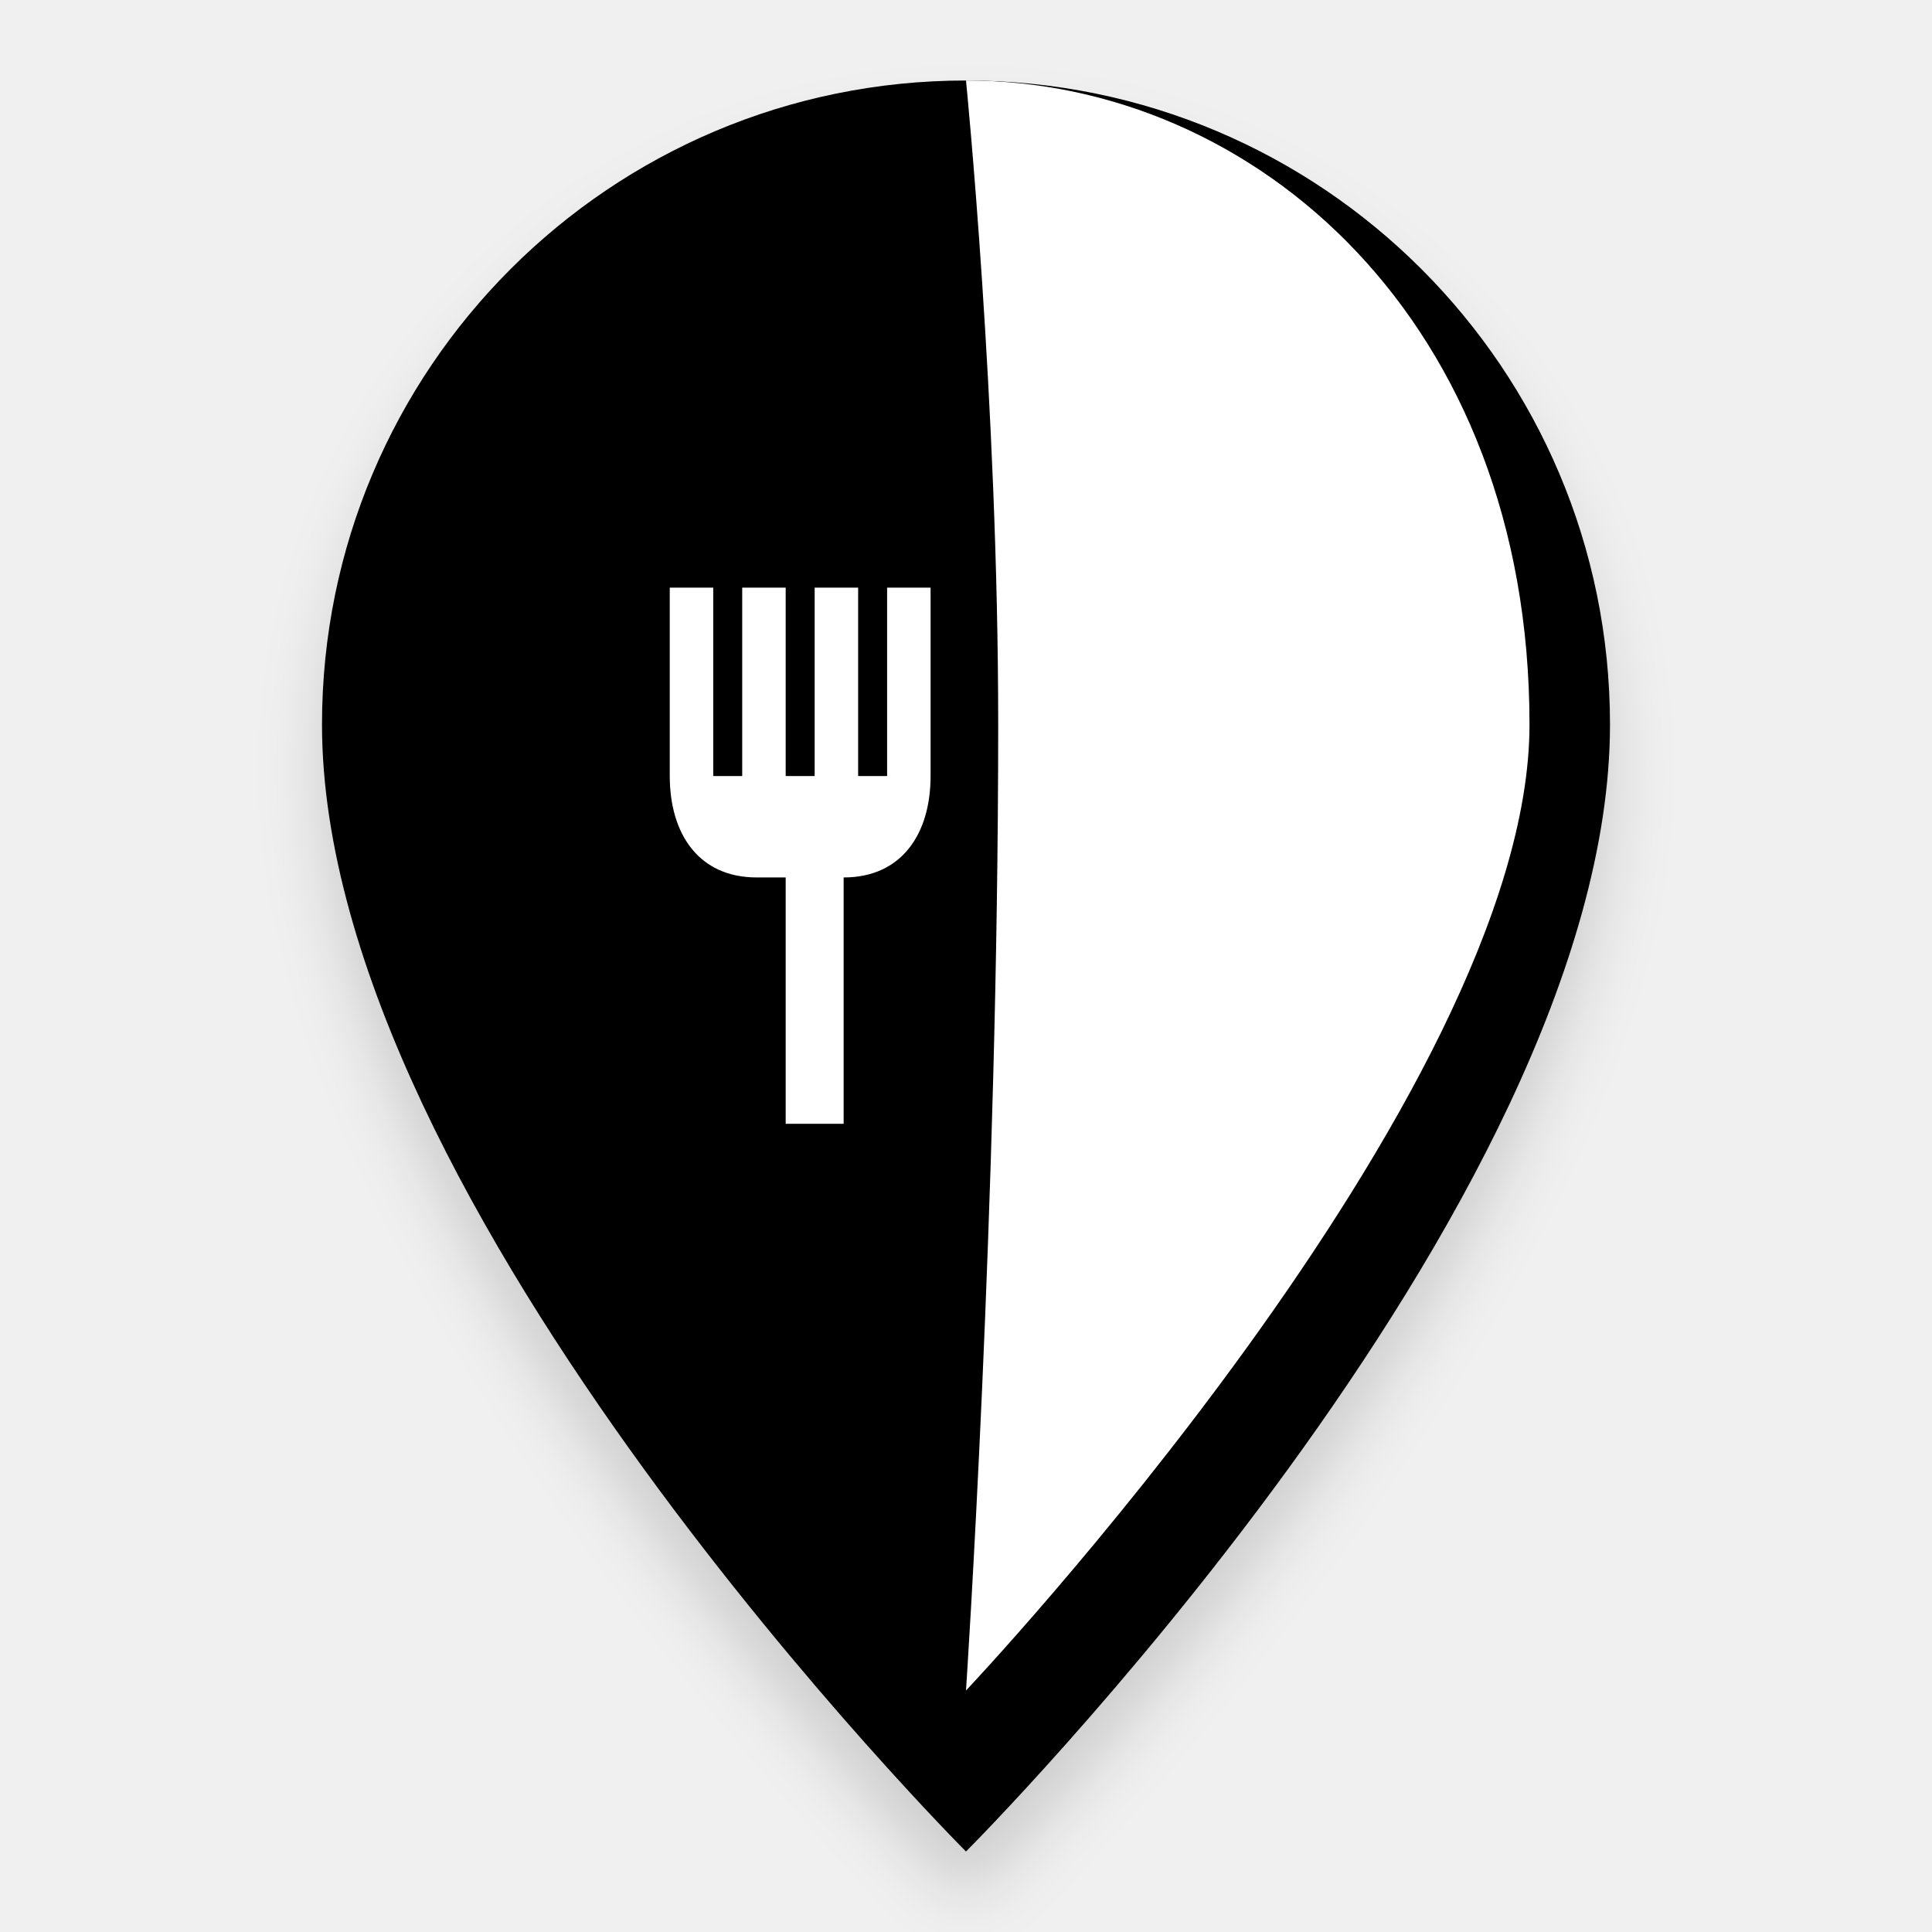
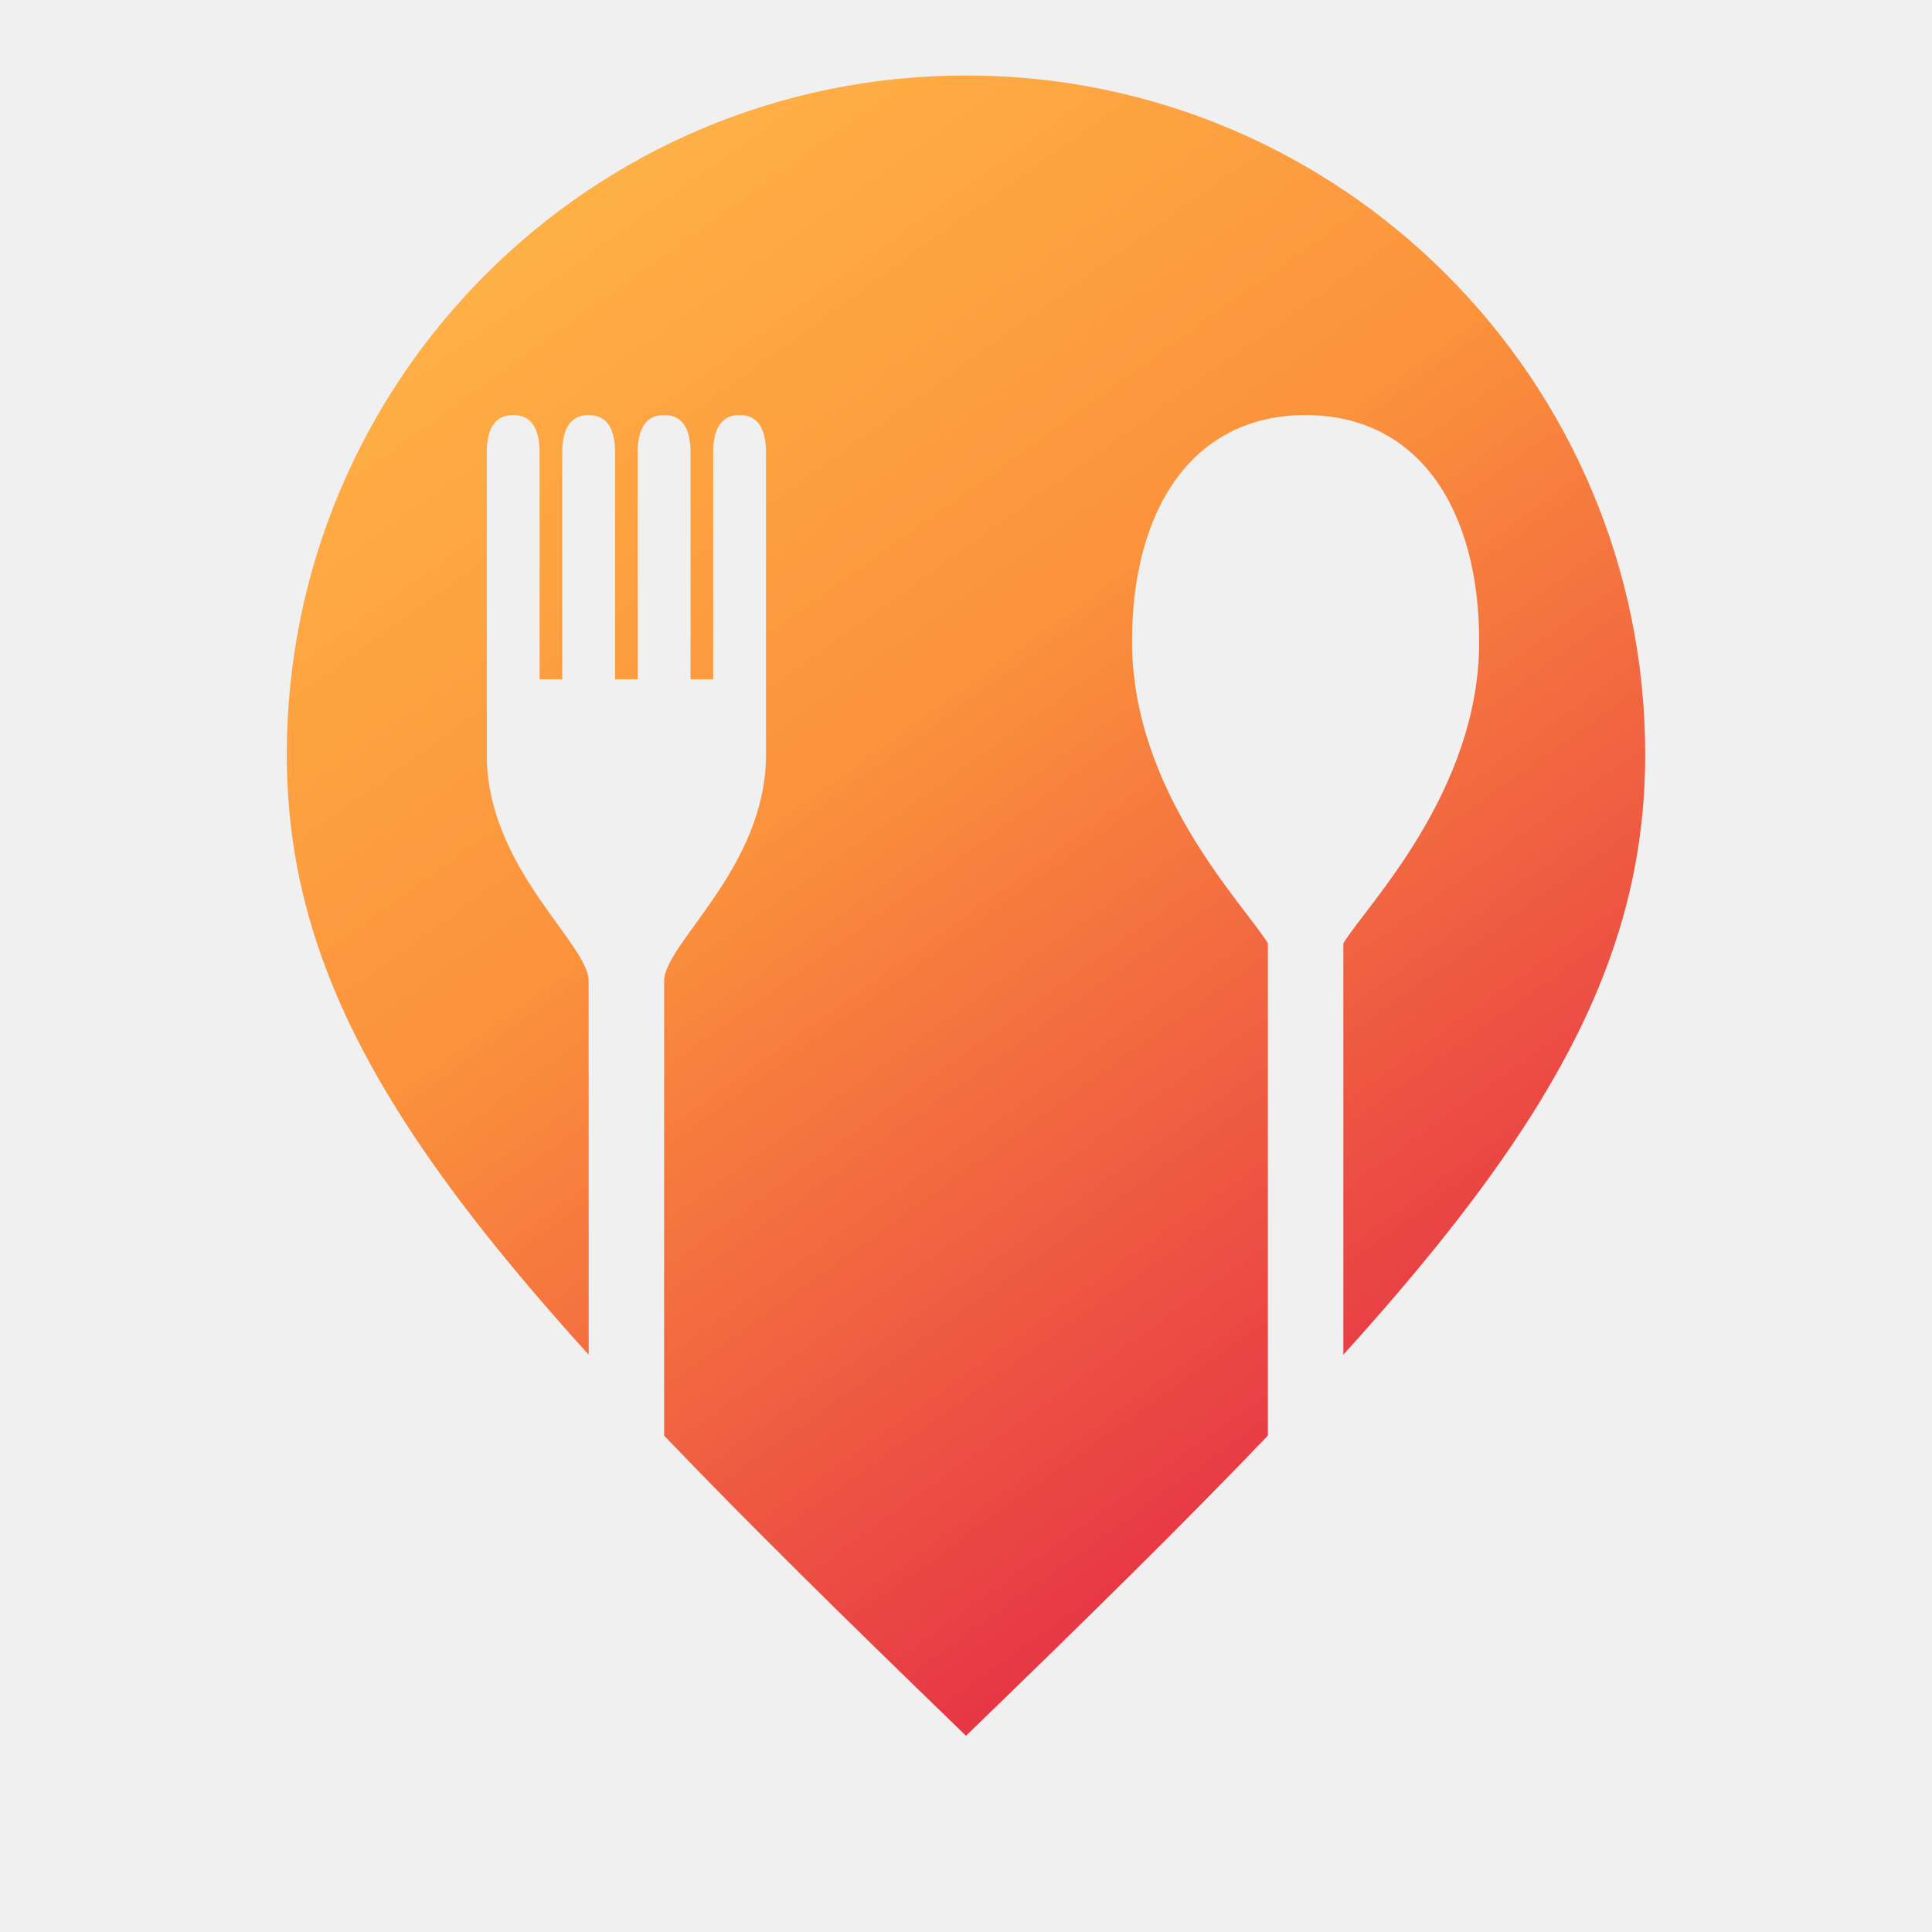
- <svg xmlns="http://www.w3.org/2000/svg" width="32" height="32" viewBox="0 0 100 120" fill="none">
+ <svg xmlns="http://www.w3.org/2000/svg" width="32" height="32" viewBox="0 0 512 512" fill="none">
  <defs>
-     <linearGradient id="logoGradient" x1="50" y1="5" x2="50" y2="115" gradientUnits="userSpaceOnUse">
-       <stop offset="0%" stopColor="#FB923C" />
-       <stop offset="100%" stopColor="#F43F5E" />
+     <linearGradient id="brandLogoGradient" x1="20%" y1="0%" x2="80%" y2="100%">
+       <stop offset="0%" stop-color="#FFB547" />
+       <stop offset="40%" stop-color="#FB923C" />
+       <stop offset="100%" stop-color="#E11D48" />
    </linearGradient>
-     <filter id="logoShadow" x="-10%" y="-10%" width="120%" height="120%">
-       <feGaussianBlur in="SourceAlpha" stdDeviation="2" />
-       <feOffset dx="0" dy="3" result="offsetblur" />
-       <feComponentTransfer>
-         <feFuncA type="linear" slope="0.15" />
-       </feComponentTransfer>
-       <feMerge>
-         <feMergeNode />
-         <feMergeNode in="SourceGraphic" />
-       </feMerge>
-     </filter>
+     <mask id="brandLogoMask">
+       <rect width="512" height="512" fill="white" />
+       <path d="M 129 120 Q 129 110 136 110 Q 143 110 143 120 L 143 180 L 149 180 L 149 120 Q 149 110 156 110 Q 163 110 163 120 L 163 180 L 169 180 L 169 120 Q 169 110 176 110 Q 183 110 183 120 L 183 180 L 189 180 L 189 120 Q 189 110 196 110 Q 203 110 203 120 L 203 200 C 203 230 176 250 176 260 L 176 500 L 156 500 L 156 260 C 156 250 129 230 129 200 Z" fill="black" />
+       <path d="M 346 110 C 316 110 300 135 300 170 C 300 210 330 240 336 250 L 336 500 L 356 500 L 356 250 C 362 240 392 210 392 170 C 392 135 376 110 346 110 Z" fill="black" />
+     </mask>
  </defs>
-   <path d="M50 5C27.9 5 10 22.9 10 45C10 75 50 115 50 115C50 115 90 75 90 45C90 22.9 72.1 5 50 5Z" fill="url(#logoGradient)" filter="url(#logoShadow)" />
-   <path d="M50 5C68 5 85 20 85 45C85 68 50 105 50 105C50 105 52 75 52 45C52 25 50 5 50 5Z" fill="white" fillOpacity="0.12" />
-   <g transform="translate(28, 32) scale(0.9)">
-     <path d="M12 25V42H16V25C20 25 22 22 22 18V5H19V18H17V5H14V18H12V5H9V18H7V5H4V18C4 22 6 25 10 25H12Z" fill="white" />
-   </g>
-   <g transform="translate(56, 32) scale(0.9)">
-     <ellipse cx="8" cy="14" rx="8" ry="11" fill="white" />
-     <rect x="6" y="24" width="4" height="18" rx="2" fill="white" />
-   </g>
+   <path d="M 256 460 C 380 340 436 280 436 200 A 180 180 0 0 0 76 200 C 76 280 132 340 256 460 Z" fill="url(#brandLogoGradient)" mask="url(#brandLogoMask)" />
</svg>
